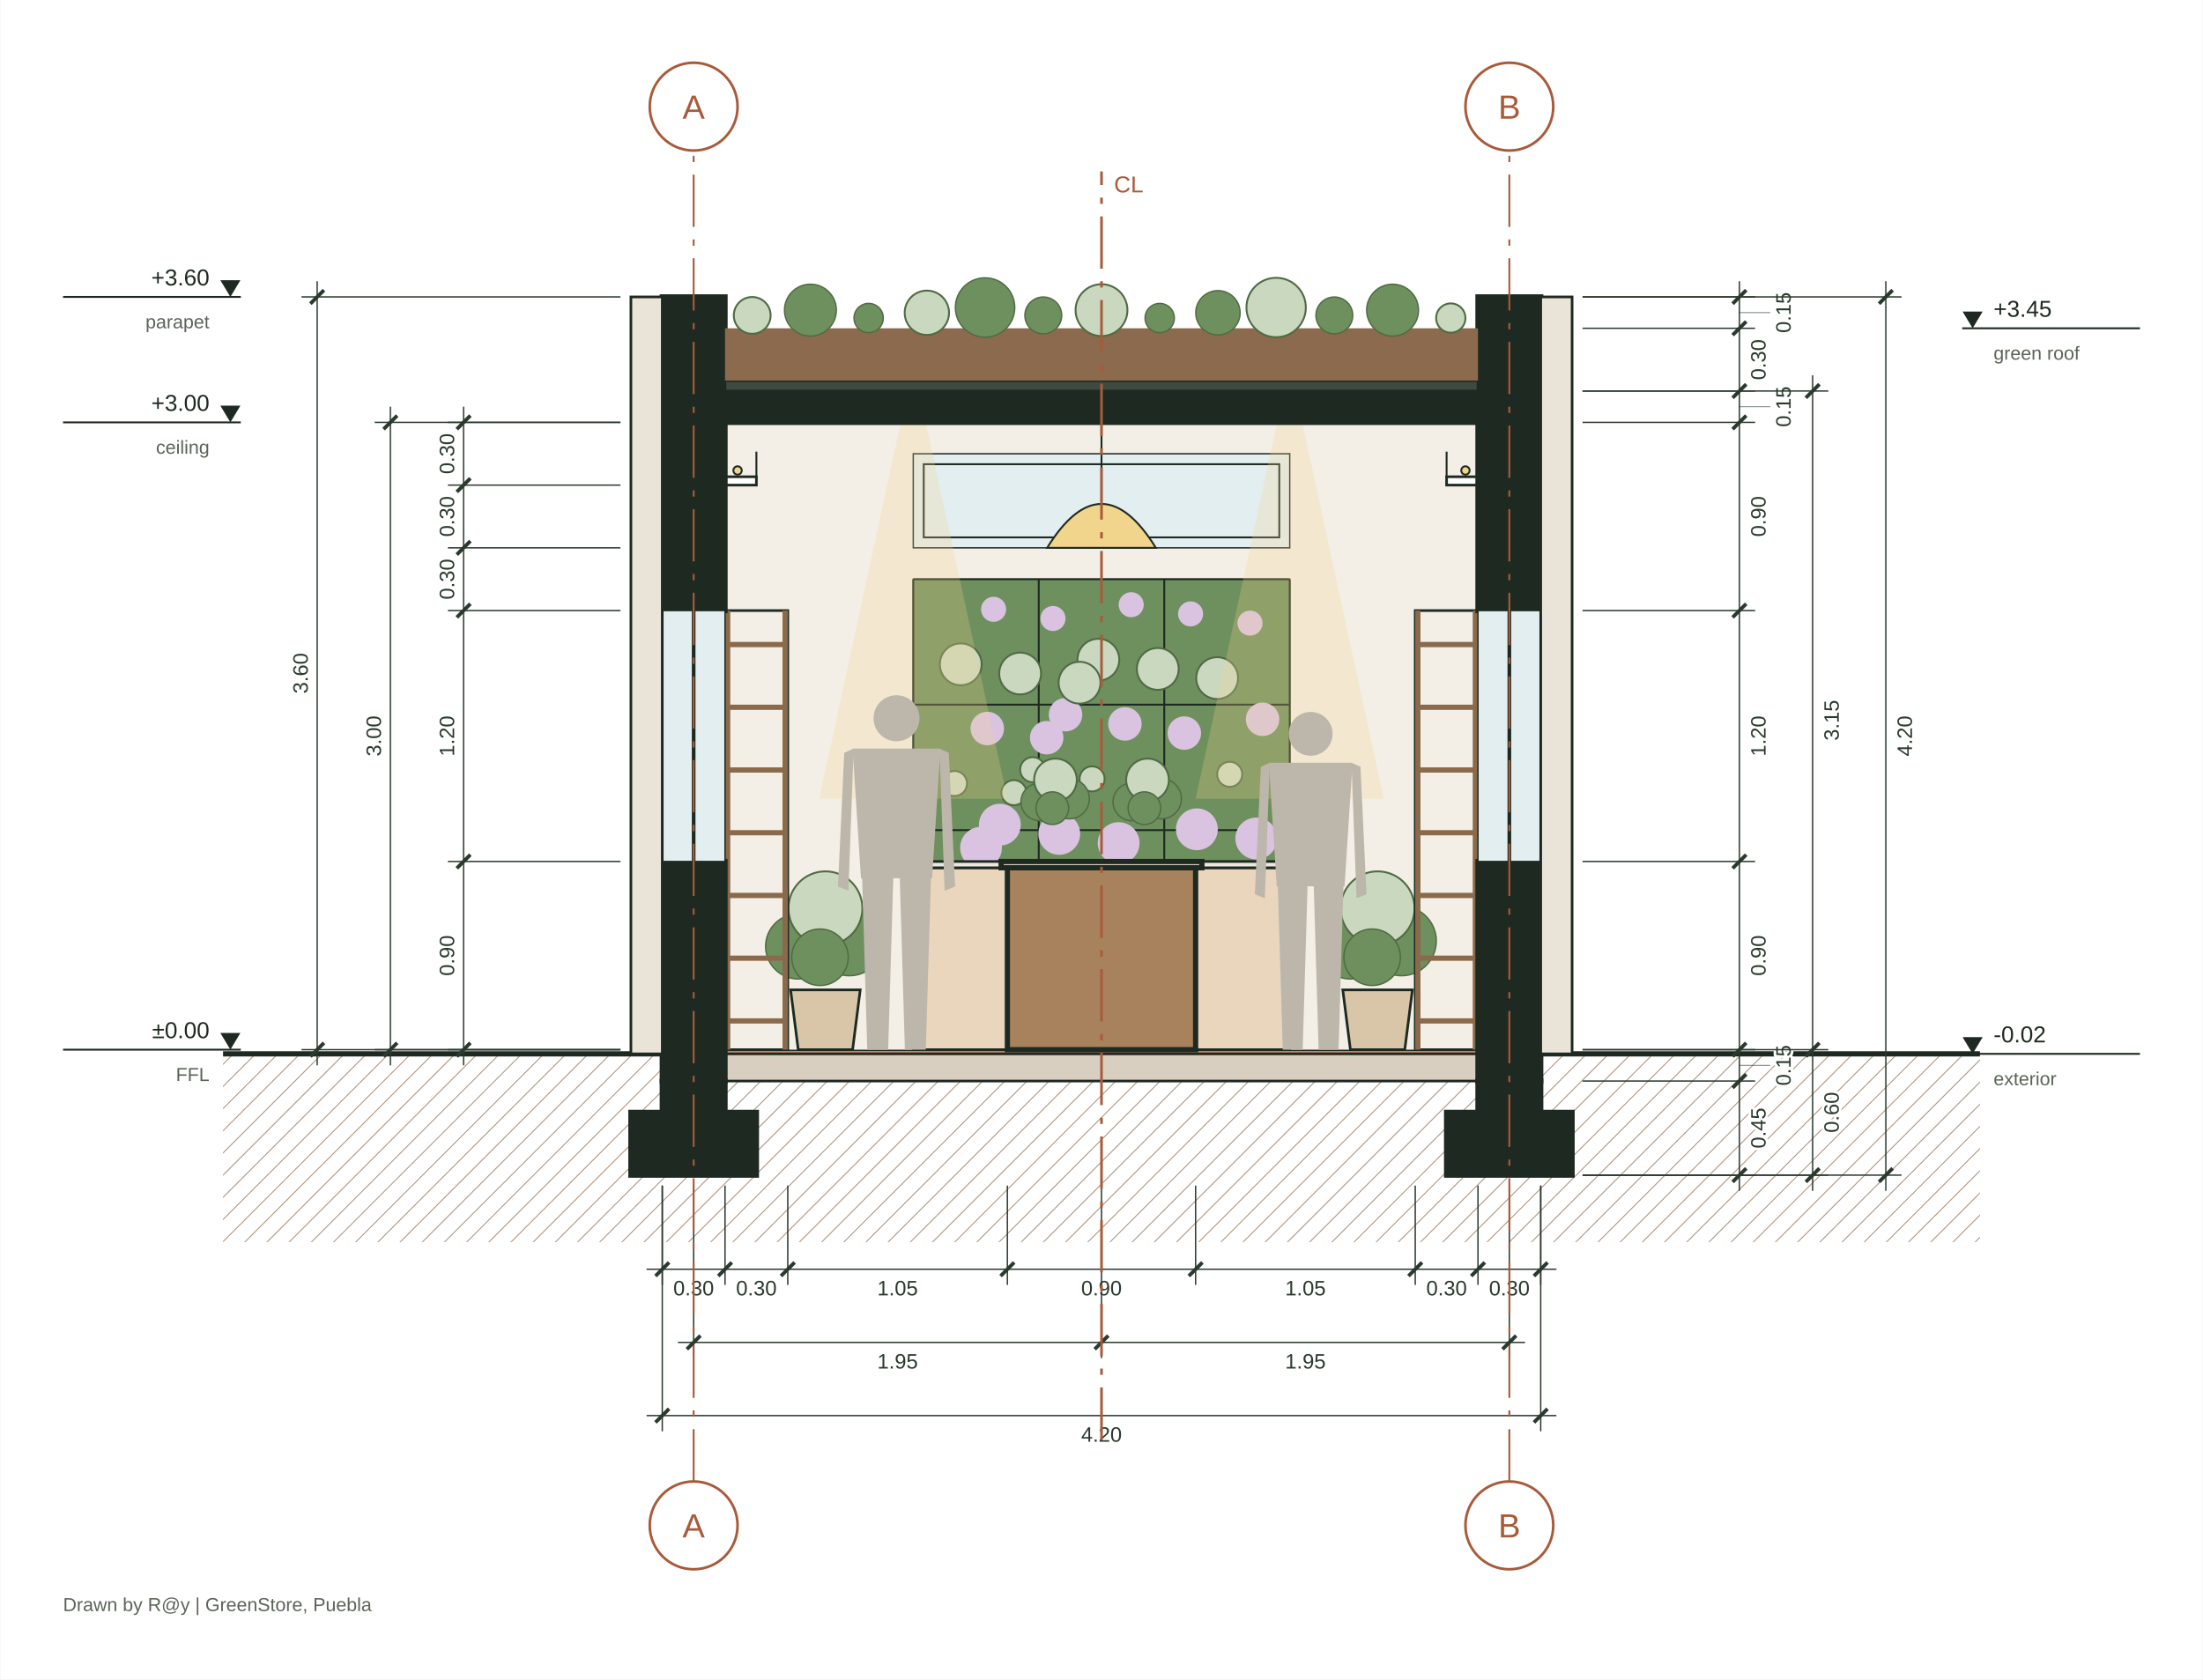
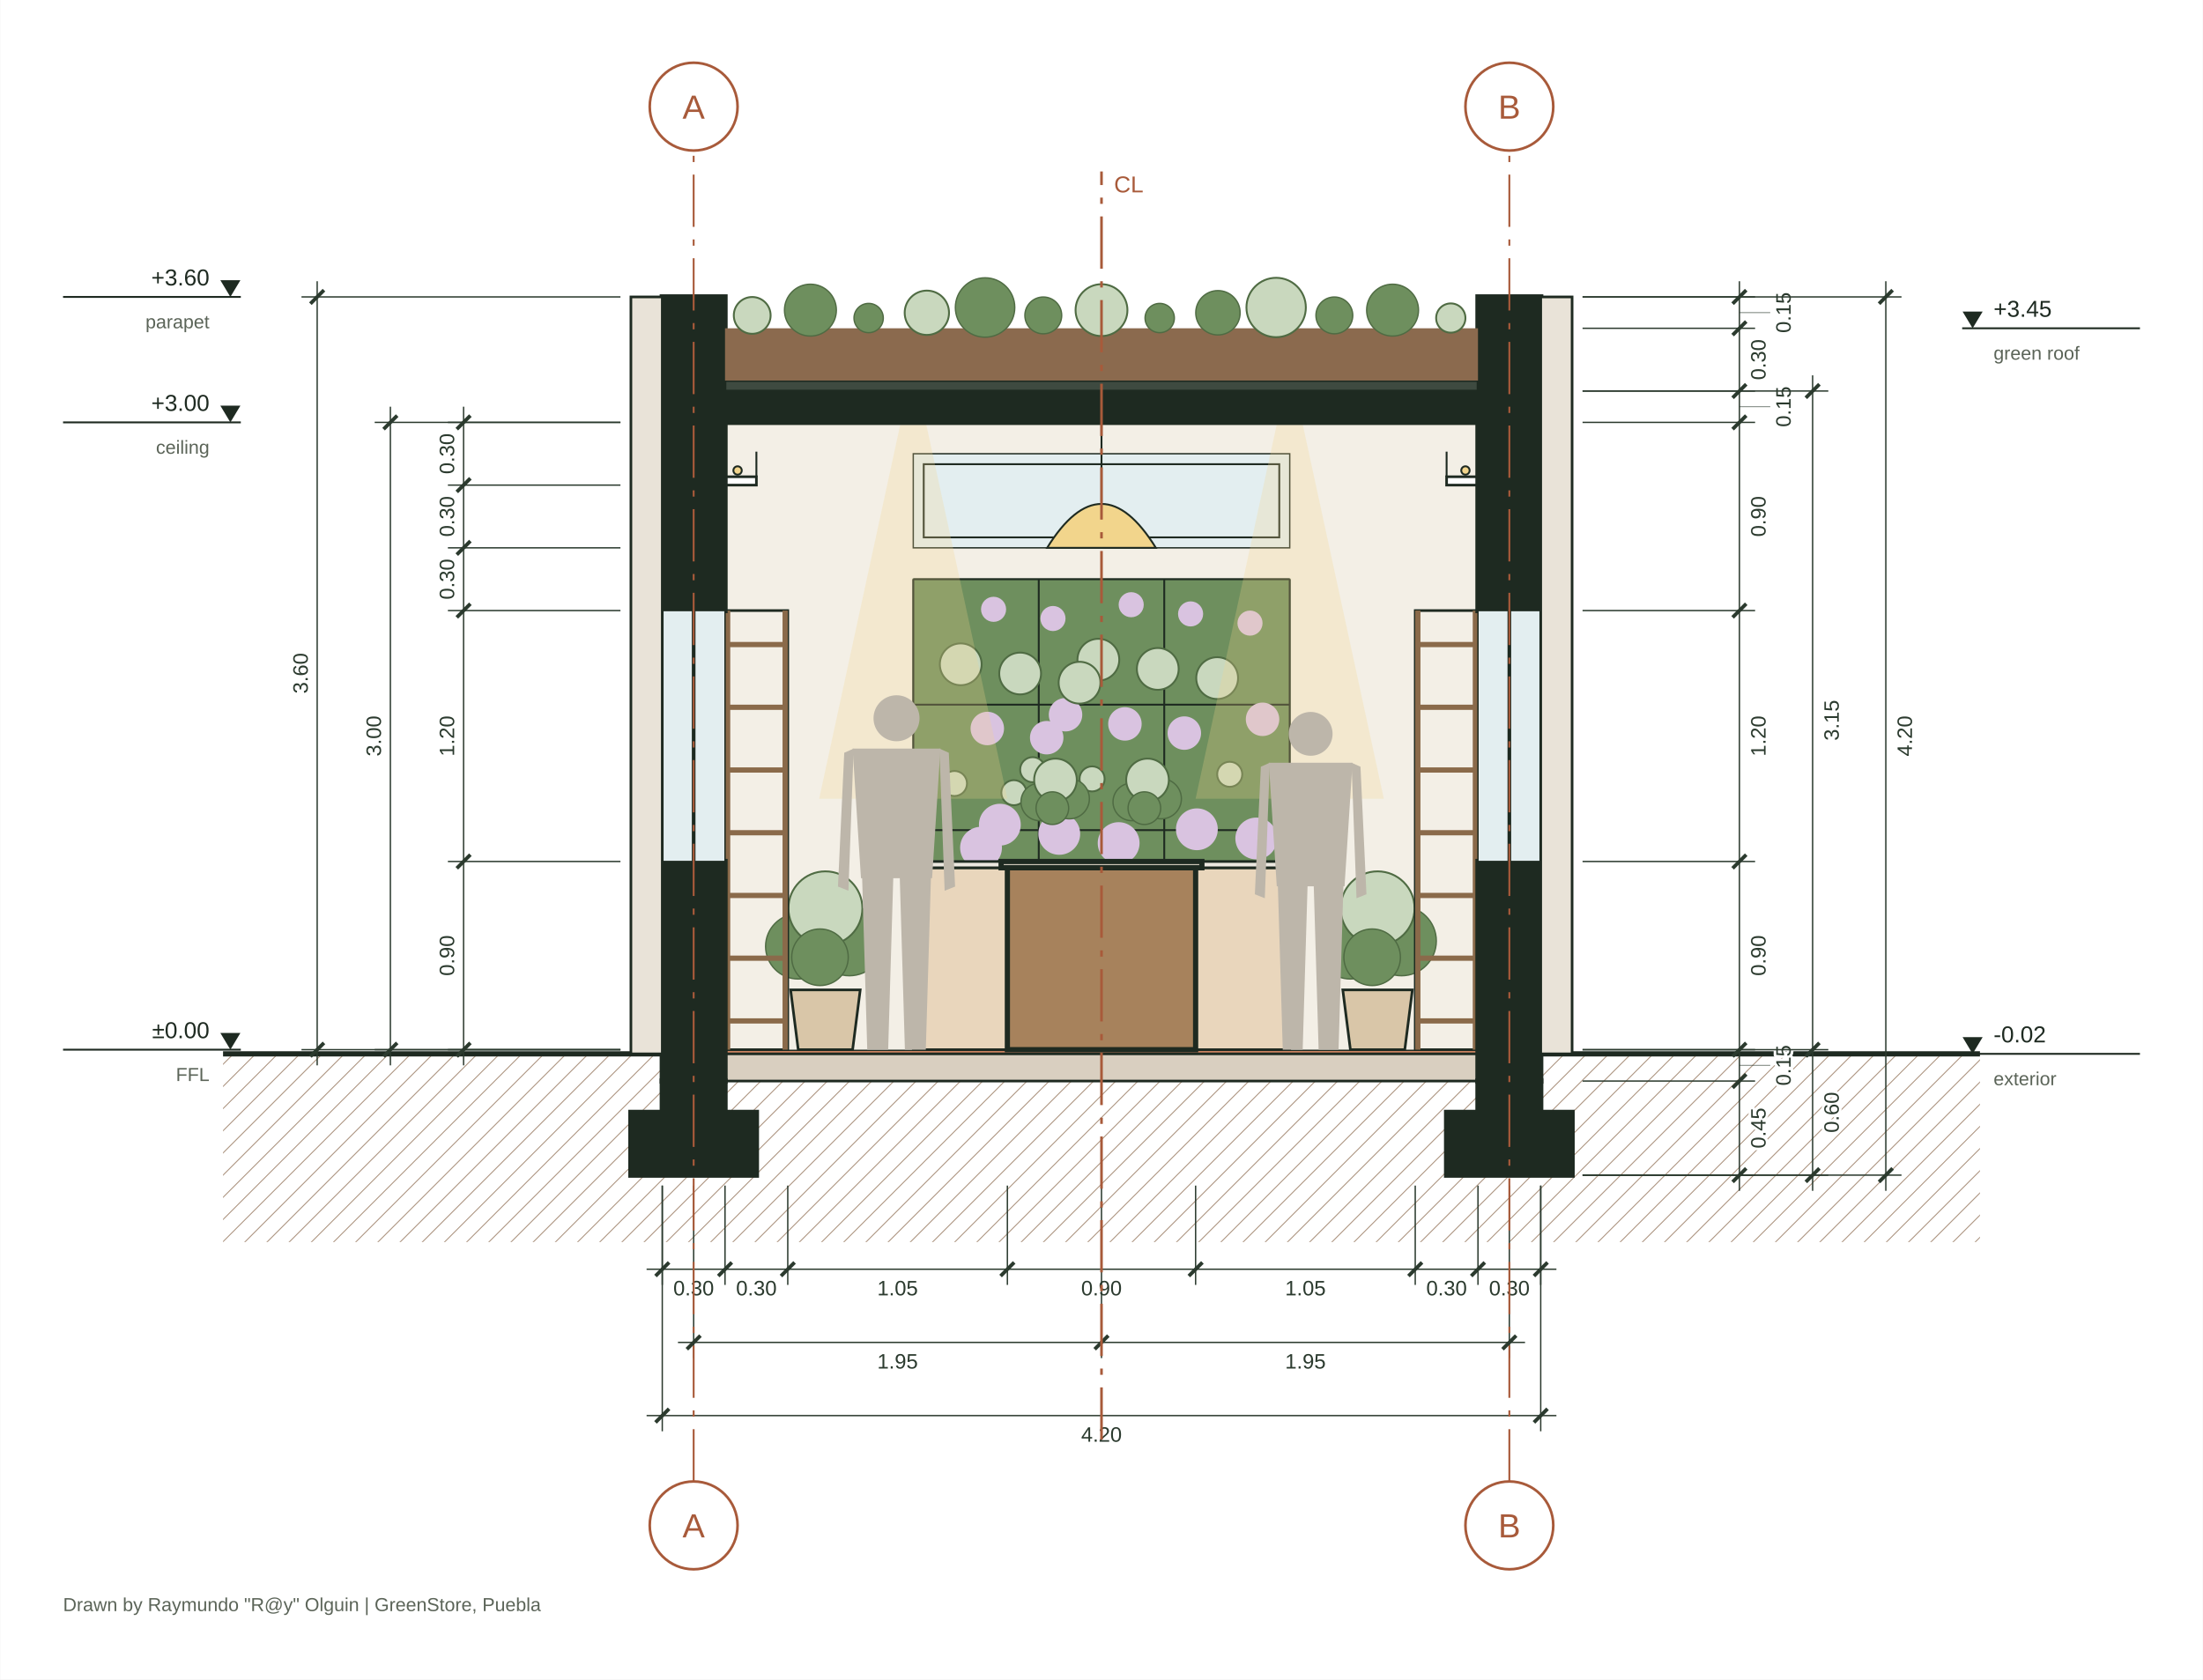
<svg xmlns="http://www.w3.org/2000/svg" viewBox="-3465 -5020 10530 8032" width="796" height="607" role="img" aria-label="Cross section A-A through the middle bay looking north, with axes A, B and CL and three levels of dimensions: walls with window W02, open-backed shelving in front of the windows, the central island, the counter and living wall beyond under the high window, LED cove at +2.70, woven pendant at +2.40, 3.00 m ceiling and the extensive green roof">
  <defs>
    <style>
.cutfill{fill:#1E2A21;stroke:#1E2A21;stroke-width:25}
.cut{stroke:#1E2A21;stroke-width:35;stroke-dasharray:300 60 50 60;fill:none}
.heavy{stroke:#1E2A21;stroke-width:25;fill:none}
.med{stroke:#1E2A21;stroke-width:17.5;fill:none}
.thin{stroke:#1E2A21;stroke-width:9;fill:none}
.fine{stroke:#1E2A21;stroke-width:6.5;fill:none;opacity:.75}
.hidden{stroke:#1E2A21;stroke-width:9;fill:none;stroke-dasharray:60 60}
.solid{fill:#1E2A21;stroke:none}
.axis{stroke:#A85A3A;stroke-width:9;stroke-dasharray:250 60 30 60;fill:none}
.cl{stroke:#A85A3A;stroke-width:12.5;stroke-dasharray:250 60 30 60;fill:none}
.bubble{fill:#FFFFFF;stroke:#A85A3A;stroke-width:12.5}
.bubt{fill:#A85A3A;font-family:Jost, 'Helvetica Neue', Arial, sans-serif;paint-order:stroke;stroke:#FFFFFF;stroke-width:17.5}
.dim{stroke:#2B3A2E;stroke-width:6.5;fill:none}
.leader{stroke:#2B3A2E;stroke-width:4.5;fill:none;opacity:.6}
.tick{stroke:#2B3A2E;stroke-width:17.5}
.dimt{fill:#2B3A2E;font-family:Jost, 'Helvetica Neue', Arial, sans-serif;paint-order:stroke;stroke:#FFFFFF;stroke-width:25;stroke-linejoin:round}
.t{fill:#1E2A21;font-family:Jost, 'Helvetica Neue', Arial, sans-serif}
.sub{fill:#5B6458;font-family:Jost, 'Helvetica Neue', Arial, sans-serif}
.lvlt{fill:#1E2A21;font-family:Jost, 'Helvetica Neue', Arial, sans-serif;font-weight:500}
.lvll{fill:#5B6458;font-family:Jost, 'Helvetica Neue', Arial, sans-serif}
.lvltri{fill:#1E2A21}
.lvlbox{fill:#FFFFFF;stroke:#1E2A21;stroke-width:6.5}
.tagbox{fill:#FFFFFF;stroke:#1E2A21;stroke-width:9}
.tagt{fill:#1E2A21;font-family:Jost, 'Helvetica Neue', Arial, sans-serif;font-weight:500}
.floor{fill:#F3E7DA;stroke:none}
.tile{stroke:#E0CBB6;stroke-width:4.5;fill:none}
.grid600{stroke:#C79C7D;stroke-width:6.5;fill:none}
.wood{fill:#E9D6BC;stroke:#1E2A21;stroke-width:12.5}
.woodl{stroke:#B8936B;stroke-width:4.5;fill:none}
.stone{fill:#ECE8E0;stroke:#1E2A21;stroke-width:12.5}
.glass{fill:#E3EEF0;stroke:#1E2A21;stroke-width:6.5}
.green{fill:#6E8F5E;stroke:#4F6B43;stroke-width:6.5}
.greenl{fill:#C9D8BE;stroke:#4F6B43;stroke-width:9}
.soil{fill:#8B6A4E;stroke:none}
.earth{fill:url(#earth);stroke:none}
.white{fill:#FFFFFF;stroke:#1E2A21;stroke-width:12.5}
.paper{fill:#FBFAF6;stroke:none}
.water{stroke:#3F7FA8;stroke-width:17.5;fill:none}
.drip{stroke:#3F7FA8;stroke-width:17.5;fill:none;stroke-dasharray:17.5 60;stroke-linecap:round}
.drain{stroke:#8B5E3C;stroke-width:12.5;fill:none;stroke-dasharray:60 30}
.circuit{stroke:#55605A;stroke-width:6.5;fill:none;stroke-dasharray:30 30}
.light{fill:#F2D58C;stroke:#1E2A21;stroke-width:9}
.cove{stroke:#C9922E;stroke-width:25;fill:none}
.zone{stroke:none}
.path{fill:#E6DCCB;stroke:#B9A88E;stroke-width:6.5}
.plaza{fill:#E9C9AE;stroke:#B98E6C;stroke-width:6.5}
.bed{stroke:#4F6B43;stroke-width:9}
.canopy{fill:#6E8F5E;fill-opacity:.22;stroke:#4F6B43;stroke-width:9;stroke-dasharray:60 30}
</style>
    <pattern id="earth" patternUnits="userSpaceOnUse" width="75" height="75" patternTransform="rotate(45)">
      <line x1="0" y1="0" x2="0" y2="75" stroke="#8B6A4E" stroke-width="6" />
    </pattern>
  </defs>
  <rect x="-3465" y="-5020" width="10530" height="8032" fill="#FFFFFF" />
  <rect x="-2400" y="20" width="8400" height="900" class="earth" />
  <line x1="-2400" y1="20" x2="6000" y2="20" class="heavy" />
  <rect x="0" y="0" width="3600" height="150" class="white" style="fill:#D9CFC0" />
  <rect x="0" y="0" width="3600" height="20" class="white" style="fill:#C9825F" />
  <rect x="0" y="-3000" width="3600" height="3000" class="white" style="fill:#F3EFE6;stroke:none" />
  <rect x="900" y="-2850" width="1800" height="450" class="glass" />
  <rect x="950" y="-2800" width="1700" height="350" class="thin" />
  <rect x="900" y="-450" width="1800" height="150" class="wood" />
  <rect x="900" y="-2250" width="1800" height="1800" class="green" />
  <line x1="900" y1="-450" x2="900" y2="-2250" class="thin" />
  <line x1="1500" y1="-450" x2="1500" y2="-2250" class="thin" />
  <line x1="2100" y1="-450" x2="2100" y2="-2250" class="thin" />
  <line x1="2700" y1="-450" x2="2700" y2="-2250" class="thin" />
  <line x1="900" y1="-450" x2="2700" y2="-450" class="thin" />
  <line x1="900" y1="-1050" x2="2700" y2="-1050" class="thin" />
  <line x1="900" y1="-1650" x2="2700" y2="-1650" class="thin" />
  <line x1="900" y1="-2250" x2="2700" y2="-2250" class="thin" />
  <circle cx="1000" cy="-550" r="60" class="white" style="fill:#D9C3E0;stroke:none" />
  <circle cx="1157" cy="-813" r="80" class="greenl" />
  <circle cx="1314" cy="-1076" r="100" class="white" style="fill:#D9C3E0;stroke:none" />
  <circle cx="1471" cy="-1339" r="60" class="greenl" />
  <circle cx="1628" cy="-1602" r="80" class="white" style="fill:#D9C3E0;stroke:none" />
  <circle cx="1785" cy="-1865" r="100" class="greenl" />
  <circle cx="1942" cy="-2128" r="60" class="white" style="fill:#D9C3E0;stroke:none" />
  <circle cx="2099" cy="-791" r="80" class="greenl" />
  <circle cx="2256" cy="-1054" r="100" class="white" style="fill:#D9C3E0;stroke:none" />
  <circle cx="2413" cy="-1317" r="60" class="greenl" />
  <circle cx="2570" cy="-1580" r="80" class="white" style="fill:#D9C3E0;stroke:none" />
  <circle cx="1127" cy="-1843" r="100" class="greenl" />
  <circle cx="1284" cy="-2106" r="60" class="white" style="fill:#D9C3E0;stroke:none" />
  <circle cx="1441" cy="-769" r="80" class="greenl" />
  <circle cx="1598" cy="-1032" r="100" class="white" style="fill:#D9C3E0;stroke:none" />
  <circle cx="1755" cy="-1295" r="60" class="greenl" />
  <circle cx="1912" cy="-1558" r="80" class="white" style="fill:#D9C3E0;stroke:none" />
  <circle cx="2069" cy="-1821" r="100" class="greenl" />
  <circle cx="2226" cy="-2084" r="60" class="white" style="fill:#D9C3E0;stroke:none" />
  <circle cx="2383" cy="-747" r="80" class="greenl" />
  <circle cx="2540" cy="-1010" r="100" class="white" style="fill:#D9C3E0;stroke:none" />
  <circle cx="1097" cy="-1273" r="60" class="greenl" />
  <circle cx="1254" cy="-1536" r="80" class="white" style="fill:#D9C3E0;stroke:none" />
  <circle cx="1411" cy="-1799" r="100" class="greenl" />
  <circle cx="1568" cy="-2062" r="60" class="white" style="fill:#D9C3E0;stroke:none" />
  <circle cx="1725" cy="-725" r="80" class="greenl" />
  <circle cx="1882" cy="-988" r="100" class="white" style="fill:#D9C3E0;stroke:none" />
  <circle cx="2039" cy="-1251" r="60" class="greenl" />
  <circle cx="2196" cy="-1514" r="80" class="white" style="fill:#D9C3E0;stroke:none" />
  <circle cx="2353" cy="-1777" r="100" class="greenl" />
  <circle cx="2510" cy="-2040" r="60" class="white" style="fill:#D9C3E0;stroke:none" />
  <circle cx="1067" cy="-703" r="80" class="greenl" />
  <circle cx="1224" cy="-966" r="100" class="white" style="fill:#D9C3E0;stroke:none" />
  <circle cx="1381" cy="-1229" r="60" class="greenl" />
  <circle cx="1538" cy="-1492" r="80" class="white" style="fill:#D9C3E0;stroke:none" />
  <circle cx="1695" cy="-1755" r="100" class="greenl" />
  <rect x="900" y="-870" width="1800" height="870" class="wood" />
  <rect x="870" y="-900" width="1860" height="30" class="stone" />
  <line x1="900" y1="0" x2="900" y2="-870" class="thin" />
  <line x1="1500" y1="0" x2="1500" y2="-870" class="thin" />
  <line x1="2100" y1="0" x2="2100" y2="-870" class="thin" />
  <line x1="2700" y1="0" x2="2700" y2="-870" class="thin" />
  <polygon points="313.6,-286 646.4,-286 610,0 350,0" class="white" style="fill:#D9C6A8" />
  <circle cx="350" cy="-494" r="156" class="green" />
  <circle cx="594.4" cy="-520" r="166.4" class="green" />
  <circle cx="480" cy="-676" r="176.8" class="greenl" />
  <circle cx="454" cy="-442" r="135.2" class="green" />
  <polygon points="2953.6,-286 3286.4,-286 3250,0 2990,0" class="white" style="fill:#D9C6A8" />
  <circle cx="2990" cy="-494" r="156" class="green" />
  <circle cx="3234.4" cy="-520" r="166.4" class="green" />
  <circle cx="3120" cy="-676" r="176.8" class="greenl" />
  <circle cx="3094" cy="-442" r="135.2" class="green" />
  <polygon points="840,-3000 960,-3000 1350,-1200 450,-1200" class="white" style="fill:#F2D58C;opacity:.25;stroke:none" />
  <polygon points="2640,-3000 2760,-3000 3150,-1200 2250,-1200" class="white" style="fill:#F2D58C;opacity:.25;stroke:none" />
  <rect x="0" y="-2740" width="150" height="40" class="white" />
  <line x1="150" y1="-2740" x2="150" y2="-2860" class="thin" />
  <circle cx="60" cy="-2770" r="20" class="light" />
  <rect x="3450" y="-2740" width="150" height="40" class="white" />
  <line x1="3450" y1="-2740" x2="3450" y2="-2860" class="thin" />
  <circle cx="3540" cy="-2770" r="20" class="light" />
  <line x1="1800" y1="-3000" x2="1800" y2="-2620" class="thin" />
  <path d="M1540,-2400 Q1800,-2820 2060,-2400 Z" class="light" />
  <rect x="0" y="-2100" width="300" height="2100" class="white" style="fill:none;stroke:#1E2A21" />
  <rect x="0" y="-150" width="300" height="25" class="cutfill" style="fill:#8A6A4A;stroke:none" />
  <rect x="0" y="-450" width="300" height="25" class="cutfill" style="fill:#8A6A4A;stroke:none" />
  <rect x="0" y="-750" width="300" height="25" class="cutfill" style="fill:#8A6A4A;stroke:none" />
  <rect x="0" y="-1050" width="300" height="25" class="cutfill" style="fill:#8A6A4A;stroke:none" />
  <rect x="0" y="-1350" width="300" height="25" class="cutfill" style="fill:#8A6A4A;stroke:none" />
  <rect x="0" y="-1650" width="300" height="25" class="cutfill" style="fill:#8A6A4A;stroke:none" />
  <rect x="0" y="-1950" width="300" height="25" class="cutfill" style="fill:#8A6A4A;stroke:none" />
  <rect x="0" y="-2100" width="25" height="2100" class="cutfill" style="fill:#8A6A4A;stroke:none" />
  <rect x="275" y="-2100" width="25" height="2100" class="cutfill" style="fill:#8A6A4A;stroke:none" />
  <rect x="3300" y="-2100" width="300" height="2100" class="white" style="fill:none;stroke:#1E2A21" />
  <rect x="3300" y="-150" width="300" height="25" class="cutfill" style="fill:#8A6A4A;stroke:none" />
  <rect x="3300" y="-450" width="300" height="25" class="cutfill" style="fill:#8A6A4A;stroke:none" />
  <rect x="3300" y="-750" width="300" height="25" class="cutfill" style="fill:#8A6A4A;stroke:none" />
  <rect x="3300" y="-1050" width="300" height="25" class="cutfill" style="fill:#8A6A4A;stroke:none" />
  <rect x="3300" y="-1350" width="300" height="25" class="cutfill" style="fill:#8A6A4A;stroke:none" />
  <rect x="3300" y="-1650" width="300" height="25" class="cutfill" style="fill:#8A6A4A;stroke:none" />
  <rect x="3300" y="-1950" width="300" height="25" class="cutfill" style="fill:#8A6A4A;stroke:none" />
  <rect x="3300" y="-2100" width="25" height="2100" class="cutfill" style="fill:#8A6A4A;stroke:none" />
  <rect x="3575" y="-2100" width="25" height="2100" class="cutfill" style="fill:#8A6A4A;stroke:none" />
  <rect x="1350" y="-870" width="900" height="870" class="cutfill" style="fill:#A7825C;stroke:#1E2A21" />
  <rect x="1320" y="-900" width="960" height="30" class="cutfill" style="fill:#CFC8BA;stroke:#1E2A21" />
  <circle cx="1505" cy="-1185" r="90" class="green" />
  <circle cx="1646" cy="-1200" r="96" class="green" />
  <circle cx="1580" cy="-1290" r="102" class="greenl" />
  <circle cx="1565" cy="-1155" r="78" class="green" />
  <circle cx="1945" cy="-1185" r="90" class="green" />
  <circle cx="2086" cy="-1200" r="96" class="green" />
  <circle cx="2020" cy="-1290" r="102" class="greenl" />
  <circle cx="2005" cy="-1155" r="78" class="green" />
  <circle cx="820" cy="-1585" r="110" class="white" style="fill:#BDB6AA;stroke:none" />
  <polygon points="610,-1440 1030,-1440 990,-820 650,-820" class="white" style="fill:#BDB6AA;stroke:none" />
  <polygon points="655,-840 805,-840 780,0 680,0" class="white" style="fill:#BDB6AA;stroke:none" />
  <polygon points="835,-840 985,-840 960,0 860,0" class="white" style="fill:#BDB6AA;stroke:none" />
  <polygon points="570,-1420 615,-1440 590,-760 540,-780" class="white" style="fill:#BDB6AA;stroke:none" />
  <polygon points="1070,-1420 1025,-1440 1050,-760 1100,-780" class="white" style="fill:#BDB6AA;stroke:none" />
  <circle cx="2800" cy="-1510.4" r="104.8" class="white" style="fill:#BDB6AA;stroke:none" />
  <polygon points="2599.9,-1372.2 3000.1,-1372.2 2962,-781.4 2638,-781.4" class="white" style="fill:#BDB6AA;stroke:none" />
  <polygon points="2642.8,-800.5 2785.7,-800.5 2761.9,0 2666.6,0" class="white" style="fill:#BDB6AA;stroke:none" />
  <polygon points="2814.3,-800.5 2957.2,-800.5 2933.4,0 2838.1,0" class="white" style="fill:#BDB6AA;stroke:none" />
  <polygon points="2561.8,-1353.2 2604.6,-1372.2 2580.8,-724.2 2533.2,-743.3" class="white" style="fill:#BDB6AA;stroke:none" />
  <polygon points="3038.2,-1353.2 2995.4,-1372.2 3019.2,-724.2 3066.8,-743.3" class="white" style="fill:#BDB6AA;stroke:none" />
  <rect x="-300" y="-900" width="300" height="1050" class="cutfill" />
  <rect x="-300" y="-3000" width="300" height="900" class="cutfill" />
  <rect x="-300" y="-2100" width="300" height="1200" class="glass" />
  <line x1="-150" y1="-900" x2="-150" y2="-2100" class="med" />
  <rect x="-300" y="-3600" width="300" height="450" class="cutfill" />
  <rect x="-450" y="300" width="600" height="300" class="cutfill" />
  <rect x="-300" y="150" width="300" height="150" class="cutfill" />
  <rect x="3600" y="-900" width="300" height="1050" class="cutfill" />
  <rect x="3600" y="-3000" width="300" height="900" class="cutfill" />
  <rect x="3600" y="-2100" width="300" height="1200" class="glass" />
  <line x1="3750" y1="-900" x2="3750" y2="-2100" class="med" />
  <rect x="3600" y="-3600" width="300" height="450" class="cutfill" />
  <rect x="3450" y="300" width="600" height="300" class="cutfill" />
  <rect x="3600" y="150" width="300" height="150" class="cutfill" />
  <rect x="-300" y="-3150" width="4200" height="150" class="cutfill" />
  <rect x="0" y="-3200" width="3600" height="50" class="white" style="fill:#3E4A40" />
  <rect x="0" y="-3450" width="3600" height="250" class="soil" />
  <circle cx="130" cy="-3511.6" r="88" class="greenl" />
  <circle cx="408.3" cy="-3536.8" r="124" class="green" />
  <circle cx="686.7" cy="-3499" r="70" class="green" />
  <circle cx="965" cy="-3524.2" r="106" class="greenl" />
  <circle cx="1243.3" cy="-3549.4" r="142" class="green" />
  <circle cx="1521.7" cy="-3511.6" r="88" class="green" />
  <circle cx="1800" cy="-3536.8" r="124" class="greenl" />
  <circle cx="2078.3" cy="-3499" r="70" class="green" />
  <circle cx="2356.7" cy="-3524.2" r="106" class="green" />
  <circle cx="2635" cy="-3549.4" r="142" class="greenl" />
  <circle cx="2913.3" cy="-3511.6" r="88" class="green" />
  <circle cx="3191.7" cy="-3536.8" r="124" class="green" />
  <circle cx="3470" cy="-3499" r="70" class="greenl" />
  <rect x="-450" y="-3600" width="150" height="3620" class="white" style="fill:#E9E3D8" />
  <rect x="3900" y="-3600" width="150" height="3620" class="white" style="fill:#E9E3D8" />
  <line x1="-375" y1="1050" x2="3975" y2="1050" class="dim" />
  <line x1="-300" y1="650" x2="-300" y2="1125" class="dim" />
  <line x1="-332.5" y1="1082.5" x2="-267.5" y2="1017.5" class="tick" />
  <line x1="0" y1="650" x2="0" y2="1125" class="dim" />
  <line x1="-32.5" y1="1082.5" x2="32.5" y2="1017.5" class="tick" />
  <line x1="300" y1="650" x2="300" y2="1125" class="dim" />
  <line x1="267.5" y1="1082.5" x2="332.5" y2="1017.5" class="tick" />
  <line x1="1350" y1="650" x2="1350" y2="1125" class="dim" />
  <line x1="1317.5" y1="1082.5" x2="1382.5" y2="1017.5" class="tick" />
  <line x1="2250" y1="650" x2="2250" y2="1125" class="dim" />
  <line x1="2217.5" y1="1082.5" x2="2282.5" y2="1017.5" class="tick" />
  <line x1="3300" y1="650" x2="3300" y2="1125" class="dim" />
  <line x1="3267.5" y1="1082.5" x2="3332.5" y2="1017.5" class="tick" />
  <line x1="3600" y1="650" x2="3600" y2="1125" class="dim" />
  <line x1="3567.5" y1="1082.5" x2="3632.5" y2="1017.5" class="tick" />
  <line x1="3900" y1="650" x2="3900" y2="1125" class="dim" />
  <line x1="3867.5" y1="1082.5" x2="3932.5" y2="1017.5" class="tick" />
  <text x="-150" y="1175" text-anchor="middle" class="dimt" style="font-size:100px">0.30</text>
  <text x="150" y="1175" text-anchor="middle" class="dimt" style="font-size:100px">0.30</text>
  <text x="825" y="1175" text-anchor="middle" class="dimt" style="font-size:100px">1.05</text>
  <text x="1800" y="1175" text-anchor="middle" class="dimt" style="font-size:100px">0.90</text>
  <text x="2775" y="1175" text-anchor="middle" class="dimt" style="font-size:100px">1.05</text>
  <text x="3450" y="1175" text-anchor="middle" class="dimt" style="font-size:100px">0.30</text>
  <text x="3750" y="1175" text-anchor="middle" class="dimt" style="font-size:100px">0.30</text>
  <line x1="-225" y1="1400" x2="3825" y2="1400" class="dim" />
  <line x1="-150" y1="650" x2="-150" y2="1475" class="dim" />
  <line x1="-182.5" y1="1432.5" x2="-117.5" y2="1367.5" class="tick" />
  <line x1="1800" y1="650" x2="1800" y2="1475" class="dim" />
  <line x1="1767.5" y1="1432.5" x2="1832.5" y2="1367.5" class="tick" />
  <line x1="3750" y1="650" x2="3750" y2="1475" class="dim" />
  <line x1="3717.5" y1="1432.5" x2="3782.5" y2="1367.5" class="tick" />
  <text x="825" y="1525" text-anchor="middle" class="dimt" style="font-size:100px">1.95</text>
  <text x="2775" y="1525" text-anchor="middle" class="dimt" style="font-size:100px">1.95</text>
  <line x1="-375" y1="1750" x2="3975" y2="1750" class="dim" />
  <line x1="-300" y1="650" x2="-300" y2="1825" class="dim" />
  <line x1="-332.5" y1="1782.5" x2="-267.5" y2="1717.5" class="tick" />
  <line x1="3900" y1="650" x2="3900" y2="1825" class="dim" />
  <line x1="3867.5" y1="1782.5" x2="3932.5" y2="1717.5" class="tick" />
  <text x="1800" y="1875" text-anchor="middle" class="dimt" style="font-size:100px">4.20</text>
  <line x1="4850" y1="675" x2="4850" y2="-3675" class="dim" />
  <line x1="4100" y1="600" x2="4925" y2="600" class="dim" />
  <line x1="4817.5" y1="632.5" x2="4882.5" y2="567.5" class="tick" />
  <line x1="4100" y1="150" x2="4925" y2="150" class="dim" />
  <line x1="4817.5" y1="182.5" x2="4882.5" y2="117.5" class="tick" />
  <line x1="4100" y1="0" x2="4925" y2="0" class="dim" />
  <line x1="4817.5" y1="32.5" x2="4882.5" y2="-32.5" class="tick" />
  <line x1="4100" y1="-900" x2="4925" y2="-900" class="dim" />
  <line x1="4817.5" y1="-867.5" x2="4882.5" y2="-932.5" class="tick" />
  <line x1="4100" y1="-2100" x2="4925" y2="-2100" class="dim" />
  <line x1="4817.5" y1="-2067.5" x2="4882.5" y2="-2132.5" class="tick" />
  <line x1="4100" y1="-3000" x2="4925" y2="-3000" class="dim" />
  <line x1="4817.5" y1="-2967.5" x2="4882.5" y2="-3032.5" class="tick" />
  <line x1="4100" y1="-3150" x2="4925" y2="-3150" class="dim" />
  <line x1="4817.5" y1="-3117.5" x2="4882.5" y2="-3182.5" class="tick" />
  <line x1="4100" y1="-3450" x2="4925" y2="-3450" class="dim" />
  <line x1="4817.5" y1="-3417.5" x2="4882.5" y2="-3482.5" class="tick" />
  <line x1="4100" y1="-3600" x2="4925" y2="-3600" class="dim" />
  <line x1="4817.5" y1="-3567.5" x2="4882.5" y2="-3632.5" class="tick" />
  <text x="4975" y="375" text-anchor="middle" class="dimt" style="font-size:100px" transform="rotate(-90 4975 375)">0.45</text>
  <text x="5095" y="75" text-anchor="middle" class="dimt" style="font-size:100px" transform="rotate(-90 5095 75)">0.15</text>
  <line x1="4850" y1="75" x2="4997.5" y2="75" class="leader" />
  <text x="4975" y="-450" text-anchor="middle" class="dimt" style="font-size:100px" transform="rotate(-90 4975 -450)">0.90</text>
  <text x="4975" y="-1500" text-anchor="middle" class="dimt" style="font-size:100px" transform="rotate(-90 4975 -1500)">1.20</text>
  <text x="4975" y="-2550" text-anchor="middle" class="dimt" style="font-size:100px" transform="rotate(-90 4975 -2550)">0.90</text>
  <text x="5095" y="-3075" text-anchor="middle" class="dimt" style="font-size:100px" transform="rotate(-90 5095 -3075)">0.15</text>
  <line x1="4850" y1="-3075" x2="4997.5" y2="-3075" class="leader" />
  <text x="4975" y="-3300" text-anchor="middle" class="dimt" style="font-size:100px" transform="rotate(-90 4975 -3300)">0.30</text>
  <text x="5095" y="-3525" text-anchor="middle" class="dimt" style="font-size:100px" transform="rotate(-90 5095 -3525)">0.15</text>
  <line x1="4850" y1="-3525" x2="4997.5" y2="-3525" class="leader" />
  <line x1="5200" y1="675" x2="5200" y2="-3225" class="dim" />
  <line x1="4100" y1="600" x2="5275" y2="600" class="dim" />
  <line x1="5167.5" y1="632.5" x2="5232.5" y2="567.5" class="tick" />
  <line x1="4100" y1="0" x2="5275" y2="0" class="dim" />
  <line x1="5167.5" y1="32.5" x2="5232.5" y2="-32.5" class="tick" />
  <line x1="4100" y1="-3150" x2="5275" y2="-3150" class="dim" />
  <line x1="5167.5" y1="-3117.5" x2="5232.5" y2="-3182.5" class="tick" />
  <text x="5325" y="300" text-anchor="middle" class="dimt" style="font-size:100px" transform="rotate(-90 5325 300)">0.60</text>
  <text x="5325" y="-1575" text-anchor="middle" class="dimt" style="font-size:100px" transform="rotate(-90 5325 -1575)">3.15</text>
  <line x1="5550" y1="675" x2="5550" y2="-3675" class="dim" />
  <line x1="4100" y1="600" x2="5625" y2="600" class="dim" />
  <line x1="5517.5" y1="632.5" x2="5582.5" y2="567.5" class="tick" />
  <line x1="4100" y1="-3600" x2="5625" y2="-3600" class="dim" />
  <line x1="5517.5" y1="-3567.5" x2="5582.5" y2="-3632.5" class="tick" />
  <text x="5675" y="-1500" text-anchor="middle" class="dimt" style="font-size:100px" transform="rotate(-90 5675 -1500)">4.20</text>
  <line x1="-1250" y1="75" x2="-1250" y2="-3075" class="dim" />
  <line x1="-500" y1="0" x2="-1325" y2="0" class="dim" />
  <line x1="-1282.5" y1="32.5" x2="-1217.5" y2="-32.5" class="tick" />
  <line x1="-500" y1="-900" x2="-1325" y2="-900" class="dim" />
  <line x1="-1282.5" y1="-867.5" x2="-1217.5" y2="-932.5" class="tick" />
  <line x1="-500" y1="-2100" x2="-1325" y2="-2100" class="dim" />
  <line x1="-1282.5" y1="-2067.5" x2="-1217.5" y2="-2132.5" class="tick" />
  <line x1="-500" y1="-2400" x2="-1325" y2="-2400" class="dim" />
  <line x1="-1282.5" y1="-2367.5" x2="-1217.5" y2="-2432.5" class="tick" />
  <line x1="-500" y1="-2700" x2="-1325" y2="-2700" class="dim" />
  <line x1="-1282.5" y1="-2667.5" x2="-1217.5" y2="-2732.5" class="tick" />
  <line x1="-500" y1="-3000" x2="-1325" y2="-3000" class="dim" />
  <line x1="-1282.5" y1="-2967.5" x2="-1217.5" y2="-3032.5" class="tick" />
  <text x="-1295" y="-450" text-anchor="middle" class="dimt" style="font-size:100px" transform="rotate(-90 -1295 -450)">0.90</text>
  <text x="-1295" y="-1500" text-anchor="middle" class="dimt" style="font-size:100px" transform="rotate(-90 -1295 -1500)">1.20</text>
  <text x="-1295" y="-2250" text-anchor="middle" class="dimt" style="font-size:100px" transform="rotate(-90 -1295 -2250)">0.30</text>
  <text x="-1295" y="-2550" text-anchor="middle" class="dimt" style="font-size:100px" transform="rotate(-90 -1295 -2550)">0.30</text>
  <text x="-1295" y="-2850" text-anchor="middle" class="dimt" style="font-size:100px" transform="rotate(-90 -1295 -2850)">0.30</text>
  <line x1="-1600" y1="75" x2="-1600" y2="-3075" class="dim" />
  <line x1="-500" y1="0" x2="-1675" y2="0" class="dim" />
  <line x1="-1632.5" y1="32.5" x2="-1567.5" y2="-32.5" class="tick" />
  <line x1="-500" y1="-3000" x2="-1675" y2="-3000" class="dim" />
  <line x1="-1632.5" y1="-2967.5" x2="-1567.5" y2="-3032.5" class="tick" />
  <text x="-1645" y="-1500" text-anchor="middle" class="dimt" style="font-size:100px" transform="rotate(-90 -1645 -1500)">3.00</text>
  <line x1="-1950" y1="75" x2="-1950" y2="-3675" class="dim" />
  <line x1="-500" y1="0" x2="-2025" y2="0" class="dim" />
  <line x1="-1982.5" y1="32.5" x2="-1917.5" y2="-32.5" class="tick" />
  <line x1="-500" y1="-3600" x2="-2025" y2="-3600" class="dim" />
  <line x1="-1982.5" y1="-3567.5" x2="-1917.5" y2="-3632.5" class="tick" />
  <text x="-1995" y="-1800" text-anchor="middle" class="dimt" style="font-size:100px" transform="rotate(-90 -1995 -1800)">3.60</text>
  <line x1="-150" y1="2065" x2="-150" y2="-4300" class="axis" />
  <circle cx="-150" cy="2275" r="210" class="bubble" />
  <text x="-150" y="2332.6" text-anchor="middle" class="bubt" style="font-size:160px;font-weight:500">A</text>
  <circle cx="-150" cy="-4510" r="210" class="bubble" />
  <text x="-150" y="-4452.4" text-anchor="middle" class="bubt" style="font-size:160px;font-weight:500">A</text>
  <line x1="3750" y1="2065" x2="3750" y2="-4300" class="axis" />
  <circle cx="3750" cy="2275" r="210" class="bubble" />
  <text x="3750" y="2332.6" text-anchor="middle" class="bubt" style="font-size:160px;font-weight:500">B</text>
  <circle cx="3750" cy="-4510" r="210" class="bubble" />
  <text x="3750" y="-4452.4" text-anchor="middle" class="bubt" style="font-size:160px;font-weight:500">B</text>
  <line x1="1800" y1="1865" x2="1800" y2="-4200" class="cl" />
  <text x="1860" y="-4100" text-anchor="start" class="bubt" style="font-size:110px;font-weight:500">CL</text>
  <line x1="-2315" y1="0" x2="-3165" y2="0" class="thin" />
  <polygon points="-2365,0 -2413,-80 -2317,-80" class="lvltri" />
  <text x="-2465" y="-55" text-anchor="end" class="lvlt" style="font-size:110px">±0.00</text>
  <text x="-2465" y="150" text-anchor="end" class="lvll" style="font-size:90.2px">FFL</text>
  <line x1="-2315" y1="-3000" x2="-3165" y2="-3000" class="thin" />
  <polygon points="-2365,-3000 -2413,-3080 -2317,-3080" class="lvltri" />
  <text x="-2465" y="-3055" text-anchor="end" class="lvlt" style="font-size:110px">+3.00</text>
  <text x="-2465" y="-2850" text-anchor="end" class="lvll" style="font-size:90.2px">ceiling</text>
  <line x1="-2315" y1="-3600" x2="-3165" y2="-3600" class="thin" />
  <polygon points="-2365,-3600 -2413,-3680 -2317,-3680" class="lvltri" />
  <text x="-2465" y="-3655" text-anchor="end" class="lvlt" style="font-size:110px">+3.60</text>
  <text x="-2465" y="-3450" text-anchor="end" class="lvll" style="font-size:90.2px">parapet</text>
  <line x1="5915" y1="20" x2="6765" y2="20" class="thin" />
  <polygon points="5965,20 5917,-60 6013,-60" class="lvltri" />
  <text x="6065" y="-35" text-anchor="start" class="lvlt" style="font-size:110px">-0.02</text>
  <text x="6065" y="170" text-anchor="start" class="lvll" style="font-size:90.2px">exterior</text>
  <line x1="5915" y1="-3450" x2="6765" y2="-3450" class="thin" />
  <polygon points="5965,-3450 5917,-3530 6013,-3530" class="lvltri" />
  <text x="6065" y="-3505" text-anchor="start" class="lvlt" style="font-size:110px">+3.45</text>
  <text x="6065" y="-3300" text-anchor="start" class="lvll" style="font-size:90.2px">green roof</text>
-   <text x="-3165" y="2685" text-anchor="start" class="sub" style="font-size:90px">Drawn by R@y  |  GreenStore, Puebla</text>
+   <text x="-3165" y="2685" text-anchor="start" class="sub" style="font-size:90px">Drawn by Raymundo "R@y" Olguin  |  GreenStore, Puebla</text>
</svg>
